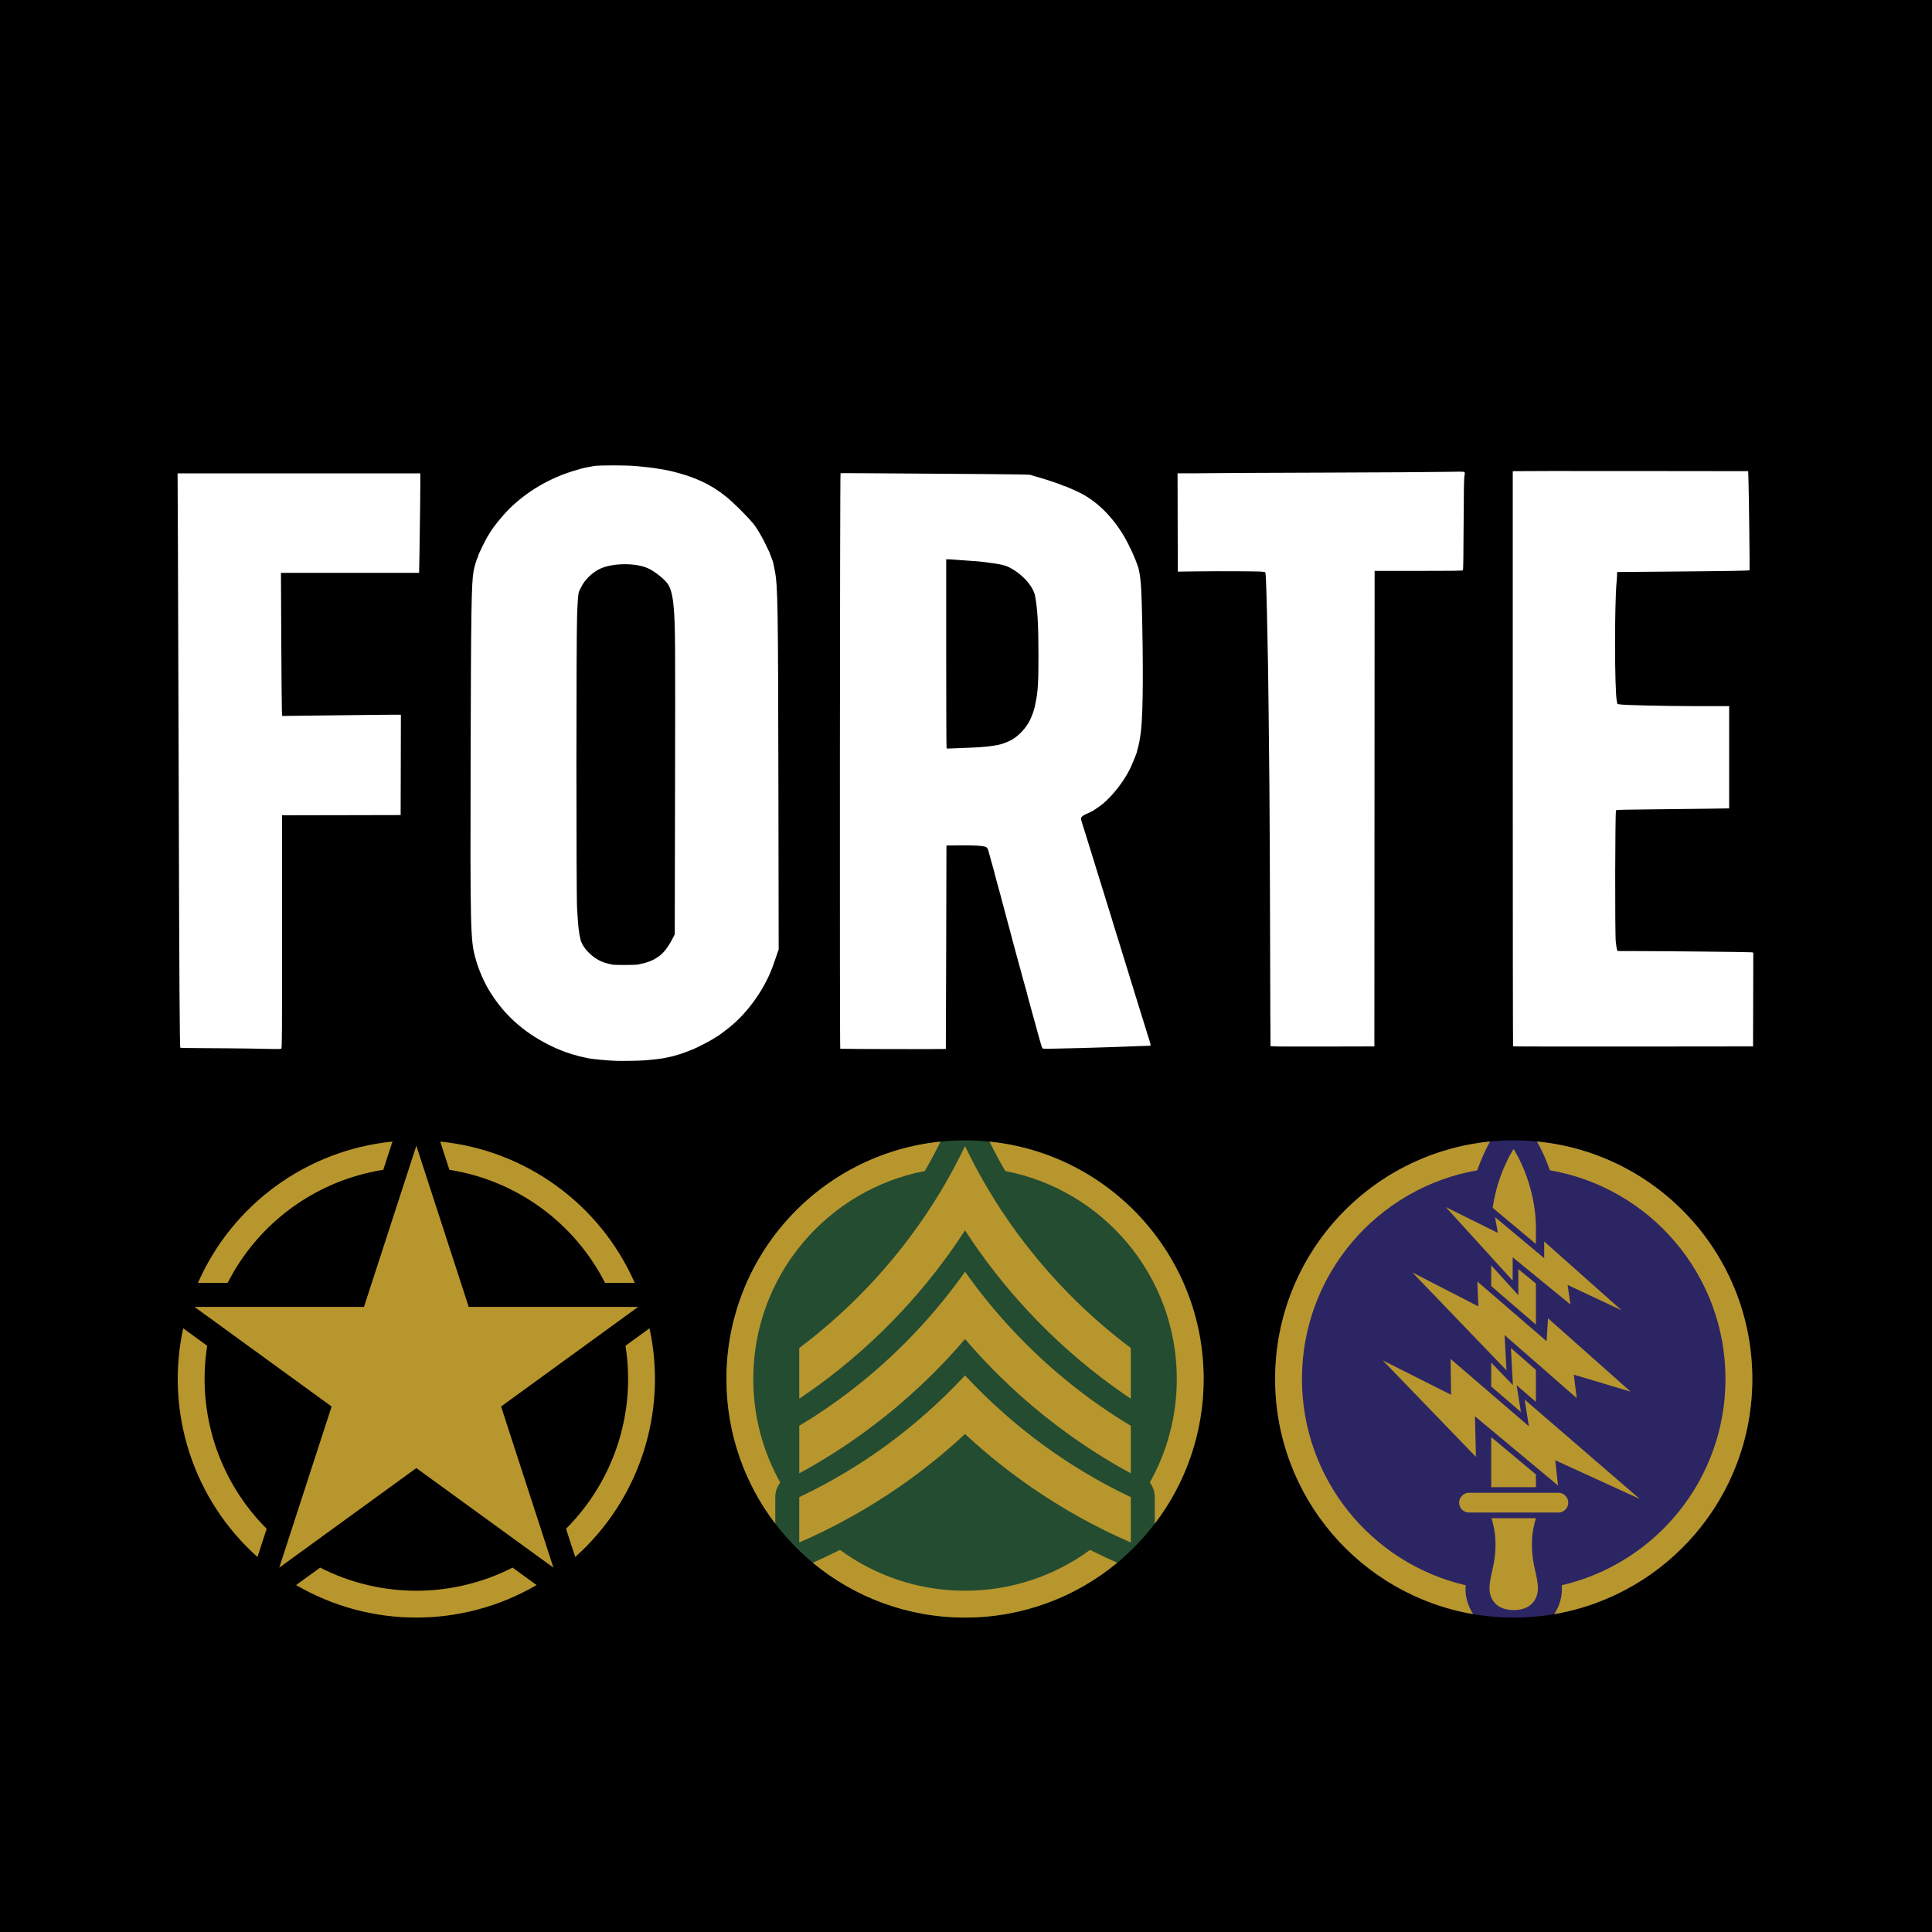
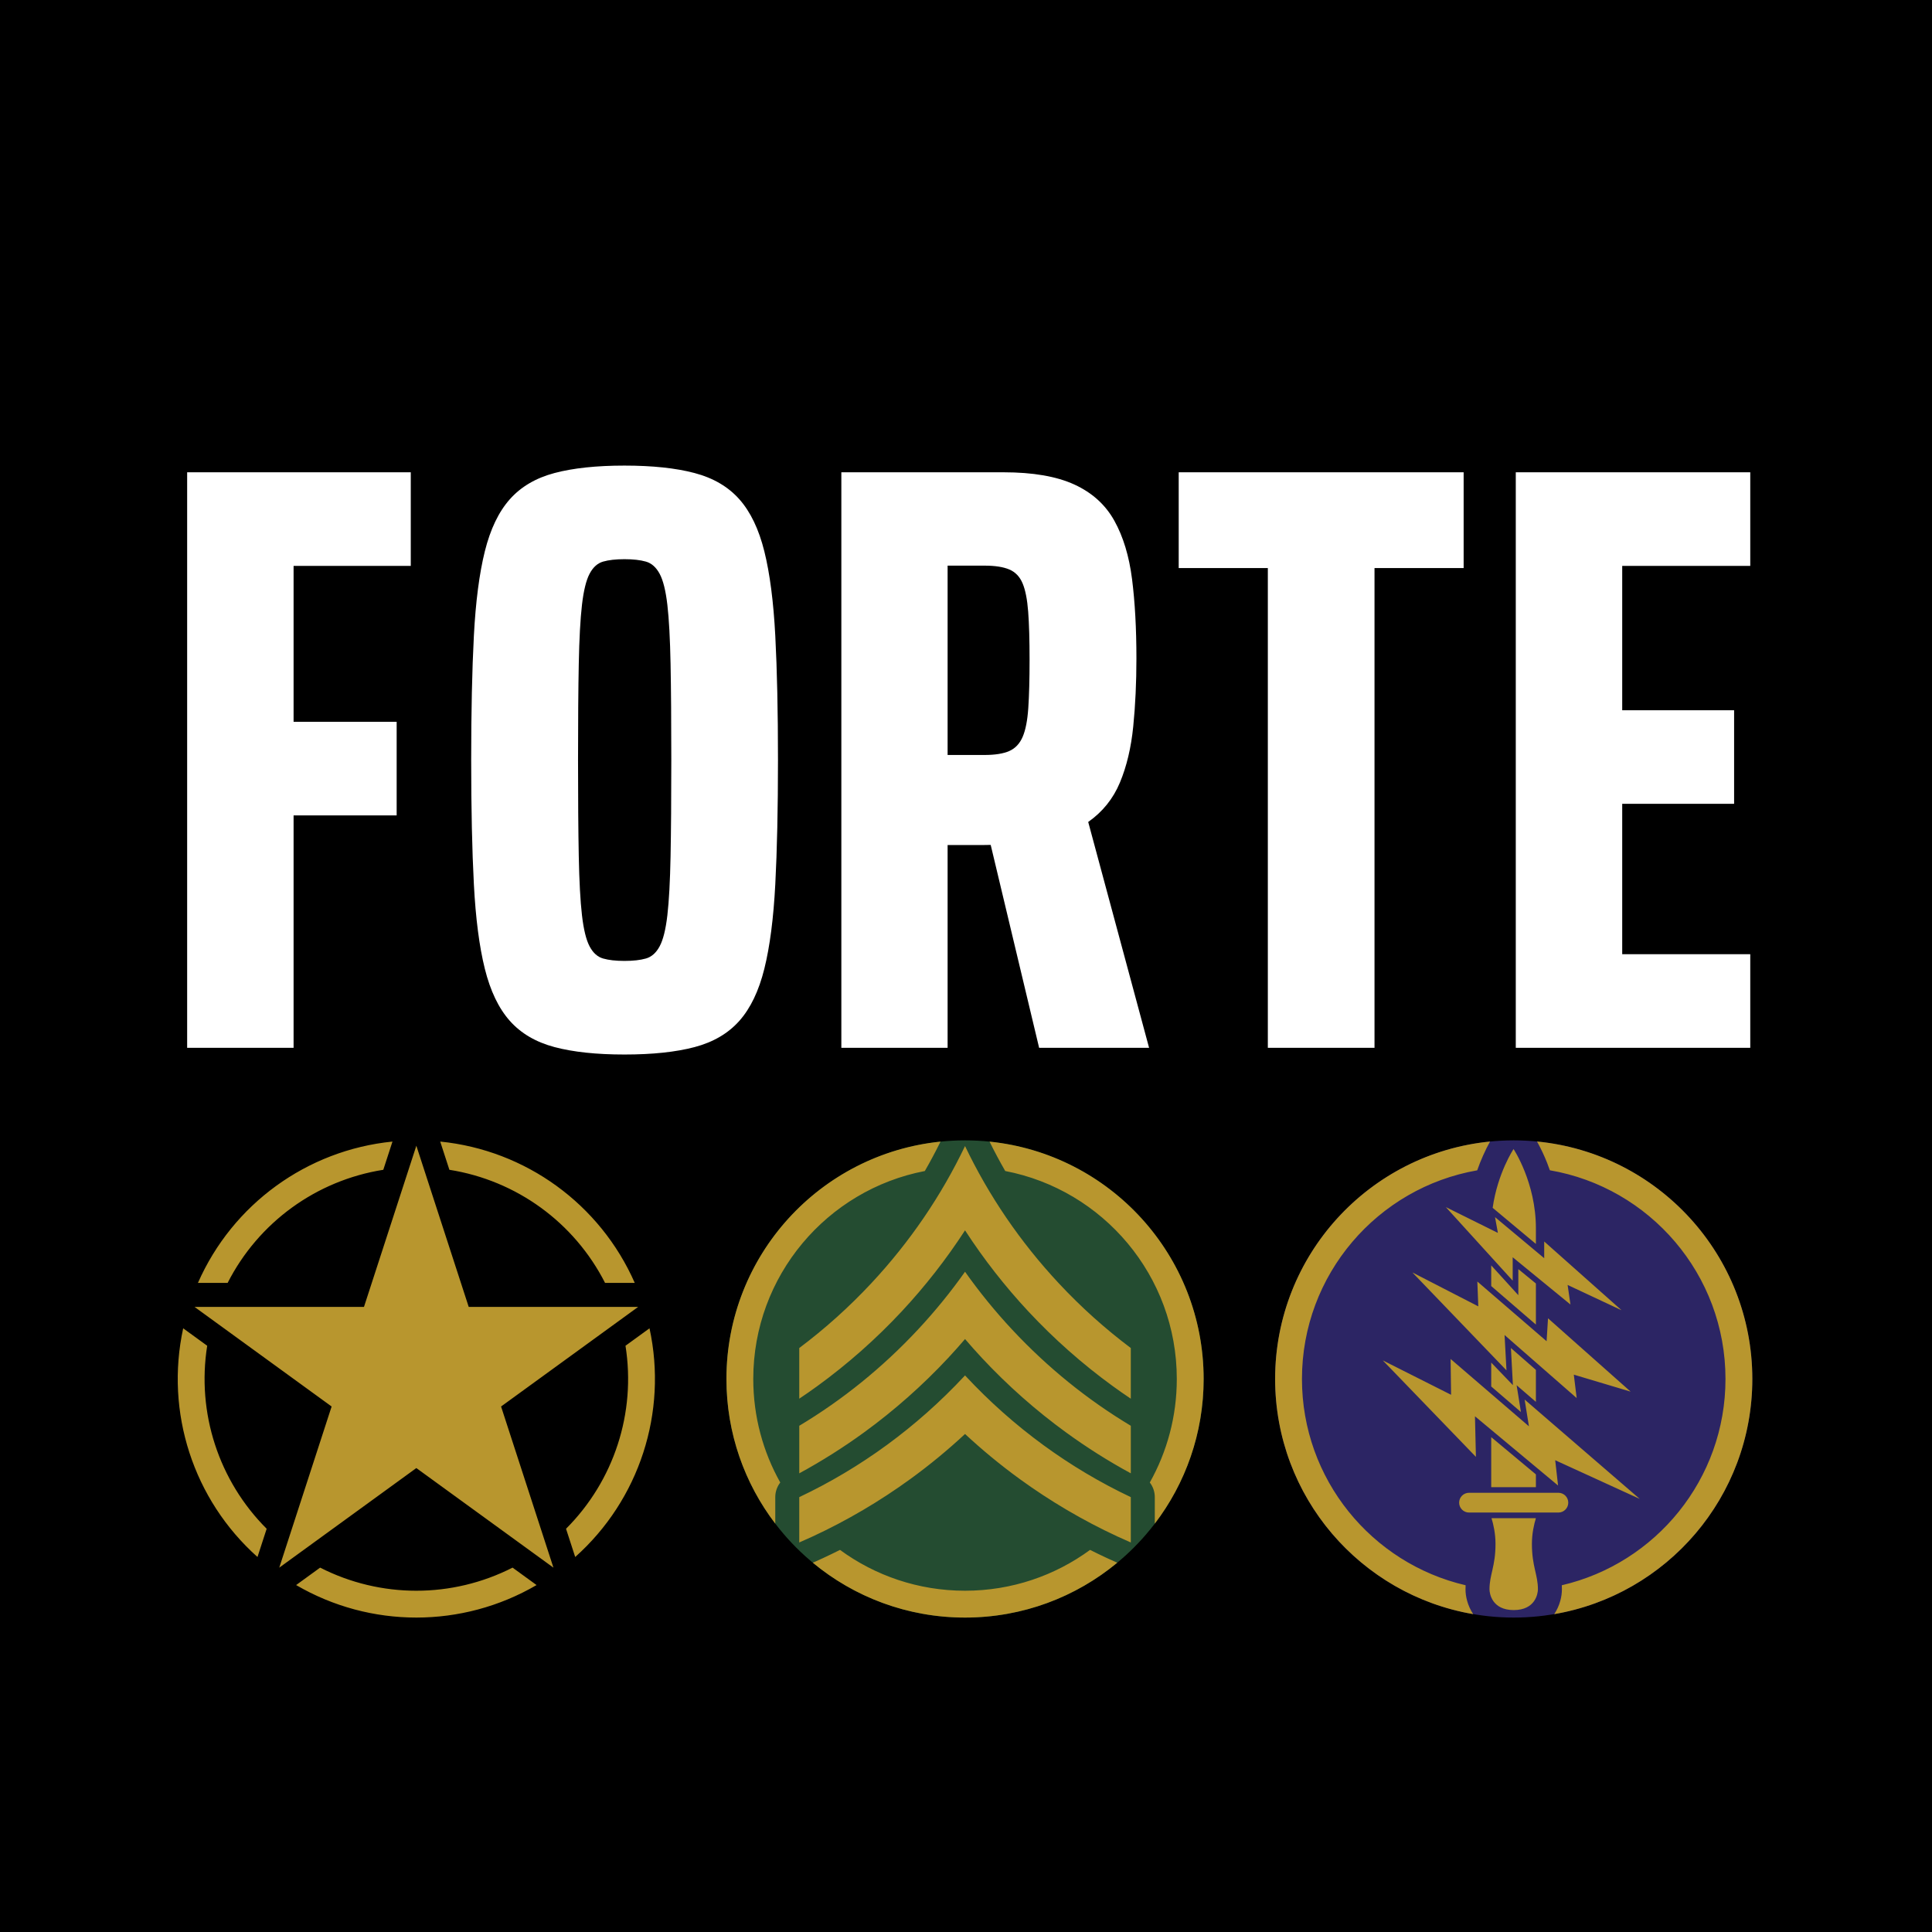
<svg xmlns="http://www.w3.org/2000/svg" viewBox="0 0 2000 2000">
  <rect width="2000" height="2000" fill="#000000" />
-   <path fill="#ffffff" d="M638.25 1098.2C630.19 1097.99 613.89 1096.48 608.75 1095.47C597.29 1093.22 586.59 1089.94 577.63 1085.95C576.46 1085.43 575.38 1085 575.21 1085C575.05 1085 571.99 1083.53 568.41 1081.74C541.19 1068.12 521.06 1049.73 506.03 1024.76C501.13 1016.63 495.35 1003.32 492.95 994.62C492.7 993.73 492.26 992.16 491.98 991.12C487.05 973.45 486.75 960.67 487.18 786.24C487.57 632.73 488.02 603.6 490.24 591.25C490.99 587.03 493.44 578.82 494.52 576.88C494.78 576.4 495 575.79 495 575.52C495 574.18 503.78 556.37 505.49 554.25C505.71 553.98 506.39 552.85 507.01 551.75C510.13 546.15 519.52 534.49 526.75 527.24C545.56 508.38 570.39 493.98 597 486.52C598.24 486.17 599.81 485.7 600.5 485.47C602.43 484.83 610.31 483.14 614.75 482.41C619.94 481.55 648.77 481.56 657.75 482.42C668.79 483.47 674.13 484.05 677.25 484.55C687.93 486.24 691.04 486.8 695 487.76C719.32 493.65 735.76 501.3 751.62 514.11C759.52 520.49 772.67 533.55 779.92 542.21C782.84 545.7 788.12 554.44 791.43 561.28C793.42 565.39 795.49 569.62 796.03 570.67C796.56 571.73 797 572.8 797 573.05C797 573.3 797.43 574.46 797.97 575.63C798.5 576.8 799.26 578.76 799.67 580C800.34 582.05 800.69 583.6 802.05 590.5C805.17 606.35 805.49 625.8 805.81 816.85L806.09 982.95L804.75 986.6C804.01 988.61 803.29 990.7 803.16 991.25C803.03 991.8 802.72 992.7 802.48 993.25C802.25 993.8 801.72 995.26 801.32 996.5C793.28 1021.33 775.24 1047.4 754.75 1063.79C749.4 1068.07 742.7 1073 742.23 1073C742.07 1073 740.55 1073.95 738.85 1075.11C735.83 1077.16 721.75 1084.49 717.75 1086.09C706.41 1090.64 699.39 1092.9 691.75 1094.46C690.38 1094.74 688.24 1095.19 687 1095.45C684.75 1095.92 679.86 1096.51 670 1097.47C664.27 1098.04 646.99 1098.43 638.25 1098.2ZM258 1085.44C247.69 1085.28 227.55 1085.1 213.25 1085.06C198.95 1085.02 187 1084.82 186.7 1084.62C185.98 1084.14 185.59 1019.73 184.99 806C184.74 715.11 184.38 606.83 184.18 565.38L183.83 490H309.38H434.93L435.09 490.83C435.31 491.94 434.74 546.66 434.24 572.38L433.84 593H362.34H290.84L291.17 661.88C291.35 699.76 291.64 733.09 291.82 735.95L292.15 741.16L324.2 740.76C382.08 740.04 413.33 739.75 414.17 739.91L415 740.07L414.88 791.91L414.75 843.75L353.38 843.88L292 844V964.44C292 1070 291.91 1084.95 291.26 1085.49C290.73 1085.93 288.56 1086.05 283.64 1085.93C279.85 1085.83 268.31 1085.61 258 1085.44ZM869.83 1085.67C869.16 1084.99 869.45 490.13 870.12 489.89C870.7 489.69 892.02 489.82 1020.75 490.76C1044.95 490.94 1065.42 491.28 1066.25 491.51C1068.14 492.04 1077.14 494.69 1081.75 496.08C1083.67 496.67 1087.16 497.8 1089.5 498.61C1091.84 499.41 1094.42 500.3 1095.25 500.59C1097.13 501.23 1098.99 501.99 1100.12 502.56C1100.6 502.8 1101.2 503 1101.47 503C1102.36 503 1114.21 508.18 1119 510.66C1138.49 520.77 1155.92 539.45 1167.96 563.14C1173.65 574.35 1178.18 585.56 1179.21 591C1181.23 601.62 1181.82 611.89 1182.51 648.52C1183.64 707.93 1182.94 746.91 1180.5 761.5C1180.24 763.01 1179.78 765.83 1179.46 767.75C1179.14 769.67 1178.46 772.65 1177.94 774.35C1177.42 776.06 1177 777.72 1177 778.03C1177 779.13 1171.82 791.78 1169.33 796.75C1163.14 809.14 1151.47 824.05 1141.75 831.99C1138.13 834.95 1131.69 839.35 1129.5 840.36C1128.81 840.68 1126.54 841.71 1124.45 842.65C1120.74 844.33 1119 845.89 1119 847.55C1119 848 1119.65 850.37 1120.44 852.81C1122.01 857.64 1124.37 865.23 1126.04 870.75C1126.62 872.67 1127.49 875.49 1127.98 877C1128.46 878.51 1129.37 881.44 1130 883.5C1130.63 885.56 1131.54 888.49 1132.03 890C1132.51 891.51 1133.41 894.44 1134.02 896.5C1134.63 898.56 1135.52 901.49 1136 903C1136.48 904.51 1137.61 908.11 1138.5 911C1140.98 919.05 1143.03 925.62 1143.48 927C1143.7 927.69 1144.13 929.15 1144.44 930.25C1144.97 932.15 1148.06 942.05 1149.98 948C1150.47 949.51 1151.15 951.76 1151.49 953C1151.83 954.24 1152.3 955.81 1152.52 956.5C1152.97 957.88 1155.02 964.45 1157.5 972.5C1158.39 975.39 1159.52 978.99 1160 980.5C1160.48 982.01 1161.37 984.94 1161.98 987C1162.59 989.06 1163.49 991.99 1163.98 993.5C1164.47 995.01 1165.6 998.61 1166.48 1001.5C1167.36 1004.39 1168.26 1007.31 1168.48 1008C1168.7 1008.69 1169.39 1010.94 1170.01 1013C1170.63 1015.06 1171.53 1017.99 1172.01 1019.5C1173.92 1025.57 1177.01 1035.54 1178.5 1040.5C1179.37 1043.39 1180.28 1046.31 1180.52 1047C1180.75 1047.69 1181.88 1051.29 1183.01 1055C1187.28 1068.93 1189.12 1074.83 1190.05 1077.53C1190.87 1079.92 1191.29 1082.46 1190.88 1082.52C1190.81 1082.52 1184.22 1082.75 1176.25 1083.03C1168.28 1083.3 1156.46 1083.73 1150 1083.99C1137.62 1084.48 1100.07 1085.47 1087.11 1085.64C1080.78 1085.73 1079.39 1085.62 1079 1085C1078.58 1084.33 1077.75 1081.71 1076.54 1077.25C1076.1 1075.6 1075.73 1074.28 1073.54 1066.5C1071.71 1060.03 1069.75 1052.88 1068.51 1048.25C1067.44 1044.21 1065.43 1036.9 1063.92 1031.5C1063.66 1030.54 1063.24 1028.85 1063.01 1027.75C1062.77 1026.65 1062.25 1024.74 1061.85 1023.5C1061.45 1022.26 1060.63 1019.34 1060.01 1017C1059.4 1014.66 1058.72 1012.19 1058.51 1011.5C1058.29 1010.81 1057.86 1009.29 1057.56 1008.12C1057.25 1006.96 1056.75 1005.04 1056.44 1003.88C1056.14 1002.71 1055.71 1001.19 1055.49 1000.5C1055.28 999.81 1054.61 997.34 1054 995C1053.39 992.66 1052.72 990.19 1052.51 989.5C1052.29 988.81 1051.86 987.29 1051.56 986.12C1051.25 984.96 1050.74 983.04 1050.43 981.88C1050.12 980.71 1049.67 979.02 1049.43 978.12C1049.19 977.23 1048.8 975.77 1048.56 974.88C1048.32 973.98 1047.4 970.55 1046.53 967.25C1044.37 959.12 1043.93 957.5 1043.46 955.75C1043.24 954.92 1042.69 952.9 1042.24 951.25C1041.8 949.6 1040.79 945.77 1040 942.75C1039.21 939.73 1038.32 936.46 1038.02 935.5C1037.71 934.54 1037.26 932.85 1037.01 931.75C1036.77 930.65 1036.34 928.96 1036.08 928C1035.51 925.97 1034.34 921.73 1033.21 917.62C1032.78 916.04 1031.97 913.06 1031.43 911C1030.88 908.94 1030.21 906.46 1029.93 905.5C1029.66 904.54 1029.24 902.85 1029.01 901.75C1028.77 900.65 1028.25 898.74 1027.85 897.5C1027.45 896.26 1026.63 893.34 1026.01 891C1025.4 888.66 1024.72 886.19 1024.51 885.5C1024.29 884.81 1023.84 883.24 1023.51 882C1022.5 878.29 1022.11 877.58 1020.64 876.82C1018.21 875.57 1008.44 874.94 993.75 875.1L979.75 875.25L979.5 980.5C979.36 1038.39 979.19 1085.81 979.12 1085.88C978.83 1086.17 870.13 1085.97 869.83 1085.67ZM1315.26 1082.88C1315.14 1082.53 1314.94 1031.17 1314.8 968.75C1314.66 906.33 1314.33 835.67 1314.06 811.75C1313.8 787.83 1313.45 754.08 1313.28 736.75C1313.12 719.42 1312.87 699.51 1312.72 692.5C1312.57 685.49 1312.24 668.73 1311.98 655.25C1311.33 621.07 1310.56 596.07 1310.1 594L1309.71 592.25L1306.73 591.83C1303.2 591.34 1263.32 591.15 1237.5 591.5L1219.25 591.75L1219.12 540.88L1219 490L1234.87 489.99C1243.61 489.99 1253.56 489.89 1257 489.79C1260.44 489.68 1310.61 489.44 1368.5 489.26C1426.39 489.08 1483.09 488.73 1494.5 488.49C1511.54 488.13 1515.37 488.17 1515.92 488.72C1516.48 489.27 1516.49 489.97 1515.96 492.82C1515.49 495.38 1515.28 508.14 1515.13 542.99C1515 574.82 1514.77 589.93 1514.41 590.36C1513.99 590.87 1504.64 591 1468.44 591H1423L1422.88 837.12L1422.75 1083.25L1369.11 1083.38C1326.45 1083.48 1315.43 1083.38 1315.26 1082.88ZM1566.33 1083.17C1566.15 1082.98 1566 949 1566 785.43V488.02L1567.12 487.75C1567.74 487.6 1622.59 487.54 1689 487.61L1809.75 487.75L1810.11 501C1810.56 517.47 1811.39 589.55 1811.14 590.29C1810.95 590.87 1790.19 591.19 1713.62 591.83L1674 592.16V594.46C1674 595.72 1673.79 599.11 1673.52 602C1671.26 626.55 1671.39 713.89 1673.71 725.75L1674.29 728.74L1676.27 729.12C1680.71 729.97 1723 730.97 1755.62 730.98L1790 731V783.92V836.84L1767.88 837.17C1755.71 837.35 1729.49 837.65 1709.62 837.83C1679.67 838.11 1673.39 838.28 1672.91 838.86C1671.93 840.04 1671.7 966.27 1672.66 975C1673.07 978.71 1673.65 982.37 1673.94 983.12L1674.48 984.5L1691.61 984.54C1725.41 984.61 1811.29 985.5 1813.13 985.8L1815 986.11L1814.88 1034.68L1814.75 1083.25L1690.71 1083.38C1622.49 1083.45 1566.52 1083.35 1566.33 1083.17ZM660.59 998.46C670.12 996.53 674.93 994.72 680.79 990.85C687.06 986.73 691.43 981.08 697.34 969.5L698.49 967.25L698.81 815.25C699.13 664.02 699.01 648.15 697.48 629.5C696.46 617.08 694.57 609.34 691.45 604.71C688.11 599.77 678.63 592.12 671.5 588.62C659.05 582.5 634.54 582.57 621.25 588.76C613.09 592.56 605.38 600.09 601.52 608C600.65 609.79 599.76 611.59 599.53 612.02C598.6 613.77 598.01 620.71 597.41 637C596.49 661.8 596.47 925.76 597.39 940.5C598.64 960.67 599.11 964.88 600.96 972.68C601.83 976.35 604.51 980.91 607.96 984.6C614.43 991.53 621.47 995.75 629.5 997.54C631.01 997.87 632.92 998.32 633.75 998.53C636.08 999.12 657.59 999.07 660.59 998.46ZM997.75 774.25C1010.13 773.9 1021.14 773.11 1026.75 772.19C1029.22 771.78 1032.04 771.32 1033 771.17C1035.91 770.71 1043.32 768.05 1046.44 766.35C1054.72 761.84 1062.52 753.4 1066.72 744.42C1068.57 740.45 1070.7 734.3 1071.19 731.5C1071.36 730.54 1071.72 728.74 1072 727.5C1074.41 716.76 1075.03 706.68 1075.02 678.89C1075.01 646.7 1074 629.25 1071.41 616.5C1069.76 608.37 1061.46 597.95 1051.25 591.16C1042.86 585.59 1039.32 584.47 1023.75 582.5C1021.27 582.18 1017.79 581.73 1016 581.49C1014.21 581.25 1008.59 580.8 1003.5 580.49C998.41 580.18 992.05 579.72 989.36 579.47C986.66 579.21 983.34 579 981.98 579H979.5V676.67C979.5 730.38 979.67 774.5 979.88 774.71C980.08 774.92 982.05 774.96 984.25 774.8C986.45 774.65 992.52 774.4 997.75 774.25Z" />
+   <path fill="#ffffff" d="M646.44 1091.63Q603.03 1091.63 574.05 1083.94Q545.07 1076.26 527.77 1056.79Q510.46 1037.32 501.89 1002.86Q493.32 968.4 490.55 915.34Q487.77 862.29 487.77 786.81Q487.77 711.33 490.55 658.27Q493.32 605.21 501.89 570.75Q510.46 536.3 527.77 516.83Q545.07 497.36 574.05 489.67Q603.03 481.98 646.44 481.98Q689.85 481.98 718.96 489.67Q748.06 497.36 765.36 516.83Q782.67 536.3 791.24 570.75Q799.81 605.21 802.58 658.27Q805.36 711.33 805.36 786.81Q805.36 862.29 802.58 915.34Q799.81 968.4 791.24 1002.86Q782.67 1037.32 765.36 1056.79Q748.06 1076.26 719.05 1083.94Q690.03 1091.63 646.44 1091.63ZM870.96 1084.7V488.91H1038.85Q1084.54 488.91 1112.13 501.56Q1139.72 514.2 1153.54 539Q1167.36 563.79 1171.89 599.49Q1176.42 635.2 1176.42 681.58Q1176.42 719.22 1173.12 752.09Q1169.82 784.96 1159.34 810.07Q1148.87 835.19 1126.51 850.89L1189.53 1084.7H1075.7L1025.57 874.64Q1022.18 874.76 1018.4 874.76H980.96V1084.7ZM1569.13 1084.7V488.91H1811.87V585.8H1679.31V735.24H1795.14V832.13H1679.31V987.81H1811.87V1084.7ZM193.74 1084.7V488.91H425.23V585.8H303.92V747.22H410.62V844.11H303.92V1084.7ZM1312.46 1084.7V588.04H1220.19V488.91H1515.16V588.04H1422.89V1084.7ZM646.44 994.74Q659.88 994.74 668.63 992.25Q677.39 989.77 682.84 979.67Q688.3 969.57 690.86 947.44Q693.41 925.32 694.17 886.25Q694.93 847.19 694.93 786.81Q694.93 726.43 694.17 687.36Q693.41 648.3 690.86 626.17Q688.3 604.04 682.84 593.95Q677.39 583.85 668.63 581.36Q659.88 578.87 646.44 578.87Q633 578.87 624.34 581.36Q615.67 583.85 610.34 593.95Q605.01 604.04 602.45 626.17Q599.9 648.3 599.14 687.24Q598.38 726.17 598.38 786.81Q598.38 847.19 599.14 886.25Q599.9 925.32 602.45 947.44Q605.01 969.57 610.34 979.67Q615.67 989.77 624.34 992.25Q633 994.74 646.44 994.74ZM980.96 781.55H1019.13Q1035.5 781.55 1044.78 777.47Q1054.06 773.38 1058.62 762.85Q1063.18 752.32 1064.49 732.85Q1065.81 713.37 1065.81 682.96Q1065.81 652.36 1064.37 633.23Q1062.92 614.09 1058.54 603.78Q1054.17 593.47 1044.8 589.51Q1035.42 585.55 1019.31 585.55H980.96Z" />
  <path fill="#244c31" d="M1246 1427.5 1245.92 1433.97 1245.66 1440.43 1245.24 1446.88 1244.65 1453.32 1243.89 1459.74 1242.96 1466.14 1241.86 1472.51 1240.6 1478.85 1239.18 1485.16 1237.58 1491.43 1235.83 1497.65 1233.91 1503.83 1231.83 1509.95 1229.59 1516.02 1227.2 1522.02 1224.65 1527.96 1221.94 1533.84 1219.08 1539.64 1216.07 1545.36 1212.91 1551 1209.6 1556.56 1206.15 1562.03 1202.56 1567.4 1198.83 1572.68 1194.96 1577.86 1190.96 1582.94 1186.82 1587.91 1182.56 1592.78 1178.17 1597.52 1173.66 1602.16 1169.02 1606.67 1164.28 1611.06 1159.41 1615.32 1154.44 1619.46 1149.36 1623.46 1144.18 1627.33 1138.9 1631.06 1133.53 1634.65 1128.06 1638.1 1122.5 1641.41 1116.86 1644.57 1111.14 1647.58 1105.34 1650.44 1099.46 1653.15 1093.52 1655.7 1087.52 1658.09 1081.45 1660.33 1075.33 1662.41 1069.15 1664.33 1062.93 1666.08 1056.66 1667.68 1050.35 1669.1 1044.01 1670.36 1037.64 1671.46 1031.24 1672.39 1024.82 1673.15 1018.38 1673.74 1011.93 1674.16 1005.47 1674.42 999 1674.5 992.53 1674.42 986.07 1674.16 979.62 1673.74 973.18 1673.15 966.76 1672.39 960.36 1671.46 953.99 1670.36 947.65 1669.1 941.34 1667.68 935.07 1666.08 928.85 1664.33 922.67 1662.41 916.55 1660.33 910.48 1658.09 904.48 1655.7 898.54 1653.15 892.66 1650.44 886.86 1647.58 881.14 1644.57 875.5 1641.41 869.94 1638.1 864.47 1634.65 859.1 1631.06 853.82 1627.33 848.64 1623.46 843.56 1619.46 838.59 1615.32 833.72 1611.06 828.98 1606.67 824.34 1602.16 819.83 1597.52 815.44 1592.78 811.18 1587.91 807.04 1582.94 803.04 1577.86 799.17 1572.68 795.44 1567.4 791.85 1562.03 788.4 1556.56 785.09 1551 781.93 1545.36 778.92 1539.64 776.06 1533.84 773.35 1527.96 770.8 1522.02 768.41 1516.02 766.17 1509.95 764.09 1503.83 762.17 1497.65 760.42 1491.43 758.82 1485.16 757.4 1478.85 756.14 1472.51 755.04 1466.14 754.11 1459.74 753.35 1453.32 752.76 1446.88 752.34 1440.43 752.08 1433.97 752 1427.5 752.08 1421.03 752.34 1414.57 752.76 1408.12 753.35 1401.68 754.11 1395.26 755.04 1388.86 756.14 1382.49 757.4 1376.15 758.82 1369.84 760.42 1363.57 762.17 1357.35 764.09 1351.17 766.17 1345.05 768.41 1338.98 770.8 1332.98 773.35 1327.04 776.06 1321.16 778.92 1315.36 781.93 1309.64 785.09 1304 788.4 1298.44 791.85 1292.97 795.44 1287.6 799.17 1282.32 803.04 1277.14 807.04 1272.06 811.18 1267.09 815.44 1262.22 819.83 1257.48 824.34 1252.84 828.98 1248.33 833.72 1243.94 838.59 1239.68 843.56 1235.54 848.64 1231.54 853.82 1227.67 859.1 1223.94 864.47 1220.35 869.94 1216.9 875.5 1213.59 881.14 1210.43 886.86 1207.42 892.66 1204.56 898.54 1201.85 904.48 1199.3 910.48 1196.91 916.55 1194.67 922.67 1192.59 928.85 1190.67 935.07 1188.92 941.34 1187.32 947.65 1185.9 953.99 1184.64 960.36 1183.54 966.76 1182.61 973.18 1181.85 979.62 1181.26 986.07 1180.84 992.53 1180.58 999 1180.5 1005.47 1180.58 1011.93 1180.84 1018.38 1181.26 1024.82 1181.85 1031.24 1182.61 1037.64 1183.54 1044.01 1184.64 1050.35 1185.9 1056.66 1187.32 1062.93 1188.92 1069.15 1190.67 1075.33 1192.59 1081.45 1194.67 1087.52 1196.91 1093.52 1199.3 1099.46 1201.85 1105.34 1204.56 1111.14 1207.42 1116.86 1210.43 1122.5 1213.59 1128.06 1216.9 1133.53 1220.35 1138.9 1223.94 1144.18 1227.67 1149.36 1231.54 1154.44 1235.54 1159.41 1239.68 1164.28 1243.94 1169.02 1248.33 1173.66 1252.84 1178.17 1257.48 1182.56 1262.22 1186.82 1267.09 1190.96 1272.06 1194.96 1277.14 1198.83 1282.32 1202.56 1287.6 1206.15 1292.97 1209.6 1298.44 1212.91 1304 1216.07 1309.64 1219.08 1315.36 1221.94 1321.16 1224.65 1327.04 1227.2 1332.98 1229.59 1338.98 1231.83 1345.05 1233.91 1351.17 1235.83 1357.35 1237.58 1363.57 1239.18 1369.84 1240.6 1376.15 1241.86 1382.49 1242.96 1388.86 1243.89 1395.26 1244.65 1401.68 1245.24 1408.12 1245.66 1414.57 1245.92 1421.03Z" />
  <path fill="#2c2564" d="M1814 1427.5 1813.92 1433.97 1813.66 1440.43 1813.24 1446.88 1812.65 1453.32 1811.89 1459.74 1810.96 1466.14 1809.86 1472.51 1808.6 1478.85 1807.18 1485.16 1805.58 1491.43 1803.83 1497.65 1801.91 1503.83 1799.83 1509.95 1797.59 1516.02 1795.2 1522.02 1792.65 1527.96 1789.94 1533.84 1787.08 1539.64 1784.07 1545.36 1780.91 1551 1777.6 1556.56 1774.15 1562.03 1770.56 1567.4 1766.83 1572.68 1762.96 1577.86 1758.96 1582.94 1754.82 1587.91 1750.56 1592.78 1746.17 1597.52 1741.66 1602.16 1737.02 1606.67 1732.28 1611.06 1727.41 1615.32 1722.44 1619.46 1717.36 1623.46 1712.18 1627.33 1706.9 1631.06 1701.53 1634.65 1696.06 1638.1 1690.5 1641.41 1684.86 1644.57 1679.14 1647.58 1673.34 1650.44 1667.46 1653.15 1661.52 1655.7 1655.52 1658.09 1649.45 1660.33 1643.33 1662.41 1637.15 1664.33 1630.93 1666.08 1624.66 1667.68 1618.35 1669.1 1612.01 1670.36 1605.64 1671.46 1599.24 1672.39 1592.82 1673.15 1586.38 1673.74 1579.93 1674.16 1573.47 1674.42 1567 1674.5 1560.53 1674.42 1554.07 1674.16 1547.62 1673.74 1541.18 1673.15 1534.76 1672.39 1528.36 1671.46 1521.99 1670.36 1515.65 1669.1 1509.34 1667.68 1503.07 1666.08 1496.85 1664.33 1490.67 1662.41 1484.55 1660.33 1478.48 1658.09 1472.48 1655.7 1466.54 1653.15 1460.66 1650.44 1454.86 1647.58 1449.14 1644.57 1443.5 1641.41 1437.94 1638.1 1432.47 1634.65 1427.1 1631.06 1421.82 1627.33 1416.64 1623.46 1411.56 1619.46 1406.59 1615.32 1401.72 1611.06 1396.98 1606.67 1392.34 1602.16 1387.83 1597.52 1383.44 1592.78 1379.18 1587.91 1375.04 1582.94 1371.04 1577.86 1367.17 1572.68 1363.44 1567.4 1359.85 1562.03 1356.4 1556.56 1353.09 1551 1349.93 1545.36 1346.92 1539.64 1344.06 1533.84 1341.35 1527.96 1338.8 1522.02 1336.41 1516.02 1334.17 1509.95 1332.09 1503.83 1330.17 1497.65 1328.42 1491.43 1326.82 1485.16 1325.4 1478.85 1324.14 1472.51 1323.04 1466.14 1322.11 1459.74 1321.35 1453.32 1320.76 1446.88 1320.34 1440.43 1320.08 1433.97 1320 1427.5 1320.08 1421.03 1320.34 1414.57 1320.76 1408.12 1321.35 1401.68 1322.11 1395.26 1323.04 1388.86 1324.14 1382.49 1325.4 1376.15 1326.82 1369.84 1328.42 1363.57 1330.17 1357.35 1332.09 1351.17 1334.17 1345.05 1336.41 1338.98 1338.8 1332.98 1341.35 1327.04 1344.06 1321.16 1346.92 1315.36 1349.93 1309.64 1353.09 1304 1356.4 1298.44 1359.85 1292.97 1363.44 1287.6 1367.17 1282.32 1371.04 1277.14 1375.04 1272.06 1379.18 1267.09 1383.44 1262.22 1387.83 1257.48 1392.34 1252.84 1396.98 1248.33 1401.72 1243.94 1406.59 1239.68 1411.56 1235.54 1416.64 1231.54 1421.82 1227.67 1427.1 1223.94 1432.47 1220.35 1437.94 1216.9 1443.5 1213.59 1449.14 1210.43 1454.86 1207.42 1460.66 1204.56 1466.54 1201.85 1472.48 1199.3 1478.48 1196.91 1484.55 1194.67 1490.67 1192.59 1496.85 1190.67 1503.07 1188.92 1509.34 1187.32 1515.65 1185.9 1521.99 1184.64 1528.36 1183.54 1534.76 1182.61 1541.18 1181.85 1547.62 1181.26 1554.07 1180.84 1560.53 1180.58 1567 1180.5 1573.47 1180.58 1579.93 1180.84 1586.38 1181.26 1592.82 1181.85 1599.24 1182.61 1605.64 1183.54 1612.01 1184.64 1618.35 1185.9 1624.66 1187.32 1630.93 1188.92 1637.15 1190.67 1643.33 1192.59 1649.45 1194.67 1655.52 1196.91 1661.52 1199.3 1667.46 1201.85 1673.34 1204.56 1679.14 1207.42 1684.86 1210.43 1690.5 1213.59 1696.06 1216.9 1701.53 1220.35 1706.9 1223.94 1712.18 1227.67 1717.36 1231.54 1722.44 1235.54 1727.41 1239.68 1732.28 1243.94 1737.02 1248.33 1741.66 1252.84 1746.17 1257.48 1750.56 1262.22 1754.82 1267.09 1758.96 1272.06 1762.96 1277.14 1766.83 1282.32 1770.56 1287.6 1774.15 1292.97 1777.6 1298.44 1780.91 1304 1784.07 1309.64 1787.08 1315.36 1789.94 1321.16 1792.65 1327.04 1795.2 1332.98 1797.59 1338.98 1799.83 1345.05 1801.91 1351.17 1803.83 1357.35 1805.58 1363.57 1807.18 1369.84 1808.6 1376.15 1809.86 1382.49 1810.96 1388.86 1811.89 1395.26 1812.65 1401.68 1813.24 1408.12 1813.66 1414.57 1813.92 1421.03Z" />
  <path fill="#b8962e" d="M431 1186.05 485.21 1352.89H660.63L518.71 1456L572.92 1622.83L431 1519.73L289.08 1622.83L343.29 1456L201.37 1352.89H376.79ZM1096 1328.39H1095.99C1119.1 1353.16 1144.07 1375.55 1170.6 1395.47V1447.92C1164.24 1443.66 1157.95 1439.27 1151.75 1434.76C1120.41 1411.97 1091.09 1386.03 1064.62 1357.65C1040.38 1331.67 1018.34 1303.45 999 1273.66C979.66 1303.45 957.63 1331.67 933.38 1357.66C906.91 1386.03 877.59 1411.97 846.25 1434.77C840.06 1439.27 833.76 1443.66 827.39 1447.92V1395.47C853.92 1375.55 878.91 1353.15 902.01 1328.39C941.95 1285.59 974.47 1237.73 999 1186.39C1023.53 1237.73 1056.06 1285.59 1096 1328.39ZM1047.87 1376.51H1047.88C1084.51 1415.76 1125.81 1449.1 1170.62 1475.96V1525.18C1147.42 1512.57 1124.99 1498.42 1103.64 1482.88C1072.29 1460.1 1042.98 1434.15 1016.51 1405.78C1010.54 1399.37 1004.7 1392.84 999.01 1386.17C993.31 1392.84 987.48 1399.37 981.51 1405.78C955.04 1434.15 925.72 1460.09 894.38 1482.88C873.03 1498.41 850.6 1512.57 827.4 1525.18V1475.96C872.21 1449.1 913.51 1415.76 950.14 1376.51C967.92 1357.46 984.22 1337.42 999 1316.5C1013.79 1337.42 1030.1 1357.46 1047.87 1376.51ZM1814 1427.5C1814 1549.63 1725.36 1651.06 1608.91 1670.96Q1613.2 1664.58 1615.27 1656.93Q1616.89 1650.91 1616.89 1645.23Q1616.89 1643.15 1616.78 1641.05C1713.87 1618.5 1786.22 1531.45 1786.22 1427.5C1786.22 1319.18 1707.66 1229.22 1604.41 1211.46Q1603.04 1207.52 1601.48 1203.58Q1597.31 1193.09 1592.26 1183.8Q1591.66 1182.68 1591.08 1181.66C1716.19 1193.76 1814 1299.21 1814 1427.5ZM1517.19 1641.04Q1517.08 1643.15 1517.08 1645.23Q1517.08 1650.91 1518.7 1656.93Q1520.77 1664.57 1525.06 1670.95C1408.62 1651.04 1320 1549.62 1320 1427.5C1320 1299.35 1417.59 1194 1542.5 1181.7Q1538.95 1187.98 1535.25 1196.28Q1531.88 1203.84 1529.2 1211.53C1426.14 1229.44 1347.78 1319.32 1347.78 1427.5C1347.78 1531.44 1420.12 1618.48 1517.19 1641.04ZM999.75 1424.63H999.75C1049.16 1477.58 1107.06 1519.74 1170.61 1549.83V1596.76C1165.89 1594.71 1161.2 1592.61 1156.53 1590.45C1121.15 1574.02 1087.15 1554.01 1055.51 1531C1035.8 1516.67 1016.9 1501.1 999 1484.46C981.11 1501.1 962.2 1516.68 942.5 1531C910.85 1554.01 876.86 1574.02 841.47 1590.45C836.81 1592.62 832.12 1594.71 827.39 1596.76V1549.83C890.94 1519.74 948.85 1477.59 998.26 1424.63C998.51 1424.36 998.76 1424.1 999 1423.82C999.26 1424.1 999.5 1424.36 999.75 1424.63ZM973.63 1181.79Q965.98 1197.3 957.38 1212.23C856.21 1231.67 779.78 1320.66 779.78 1427.5C779.78 1466.43 789.93 1502.99 807.72 1534.67Q807.03 1535.58 806.41 1536.55Q804.53 1539.53 803.54 1542.92Q802.56 1546.3 802.56 1549.83V1577.26C770.84 1535.71 752 1483.81 752 1427.5C752 1299.65 849.13 1194.49 973.63 1181.79ZM1246 1427.5C1246 1483.81 1227.16 1535.71 1195.44 1577.26V1549.83Q1195.44 1546.3 1194.46 1542.92Q1193.47 1539.53 1191.59 1536.55Q1190.97 1535.58 1190.28 1534.67C1208.07 1502.99 1218.22 1466.43 1218.22 1427.5C1218.22 1320.66 1141.79 1231.67 1040.62 1212.23Q1032.02 1197.3 1024.37 1181.79C1148.87 1194.49 1246 1299.65 1246 1427.5ZM869.57 1604.45C905.84 1631.03 950.59 1646.72 999 1646.72C1047.41 1646.72 1092.16 1631.03 1128.43 1604.45Q1137.18 1608.84 1146.08 1612.98Q1151.12 1615.31 1156.57 1617.72C1113.81 1653.18 1058.89 1674.5 999 1674.5C939.11 1674.5 884.2 1653.18 841.44 1617.73Q846.9 1615.31 851.94 1612.97Q860.83 1608.84 869.57 1604.45ZM1501.66 1406.8 1582.74 1476.51 1578.29 1448.82 1697.43 1551.65 1609.93 1511.61 1612.9 1537.81 1526.88 1466.13 1527.86 1508.15 1431.47 1408.28 1502.16 1443.88ZM1462.11 1317.24 1530.33 1352.34 1529.34 1326.63 1601.03 1388.43 1602.51 1364.7 1688.03 1440.61 1629.2 1423.03 1632.17 1447.26 1557.52 1382 1559.5 1418.58ZM204.9 1328.06C240.75 1246.55 317.69 1190.65 406.29 1181.74L396.79 1210.97C327.42 1221.93 267.5 1265.46 235.64 1328.06ZM455.71 1181.74C544.31 1190.65 621.25 1246.55 657.1 1328.06H626.36C594.5 1265.46 534.58 1221.93 465.21 1210.97ZM555.46 1640.85C478.55 1685.72 383.45 1685.72 306.54 1640.85L331.4 1622.79C393.97 1654.7 468.03 1654.7 530.6 1622.79ZM266.55 1611.8C200.12 1552.52 170.73 1462.07 189.63 1375.06L214.49 1393.12C203.48 1462.49 226.37 1532.93 276.05 1582.57ZM672.37 1375.06C691.27 1462.07 661.88 1552.52 595.45 1611.8L585.95 1582.57C635.63 1532.93 658.52 1462.49 647.51 1393.12ZM1496.73 1249.59 1550.61 1276.29 1547.65 1259.97 1598.56 1302.49V1285.18L1678.65 1356.37L1622.78 1330.17L1625.75 1350.44L1565.93 1301.49V1325.72ZM1589.97 1571.6C1588.02 1577.9 1585.83 1587.39 1585.83 1598.24C1585.83 1621.6 1592.05 1630.02 1592.05 1645.23C1592.05 1649.67 1589.39 1666.74 1566.99 1666.74C1544.58 1666.74 1541.92 1649.66 1541.92 1645.23C1541.92 1630.03 1548.14 1621.6 1548.14 1598.24C1548.14 1587.38 1545.95 1577.9 1544 1571.6ZM1566.83 1189.5C1566.83 1189.5 1589.95 1224.2 1589.95 1271.34V1287.7L1551.39 1255.5L1545.2 1250.34C1550.33 1214.25 1566.82 1189.5 1566.82 1189.5ZM1613.24 1545.32C1618.89 1545.32 1623.47 1549.9 1623.47 1555.55C1623.47 1561.2 1618.89 1565.78 1613.24 1565.78H1520.74C1515.08 1565.78 1510.5 1561.2 1510.5 1555.55C1510.5 1549.9 1515.08 1545.32 1520.74 1545.32ZM1543.7 1487.72 1589.95 1526.27V1539.5H1543.7ZM1589.95 1418.08V1451.2L1582.09 1444.41L1570 1433.98L1572.54 1449.74L1574.46 1461.72L1543.7 1435.27V1410.54L1555.31 1422.62L1566.16 1433.92L1565.32 1418.27L1564.09 1395.47ZM1589.95 1328.66V1371.19L1543.7 1331.31V1309.91L1561.64 1329.64L1571.77 1340.78V1313.78Z" />
</svg>
